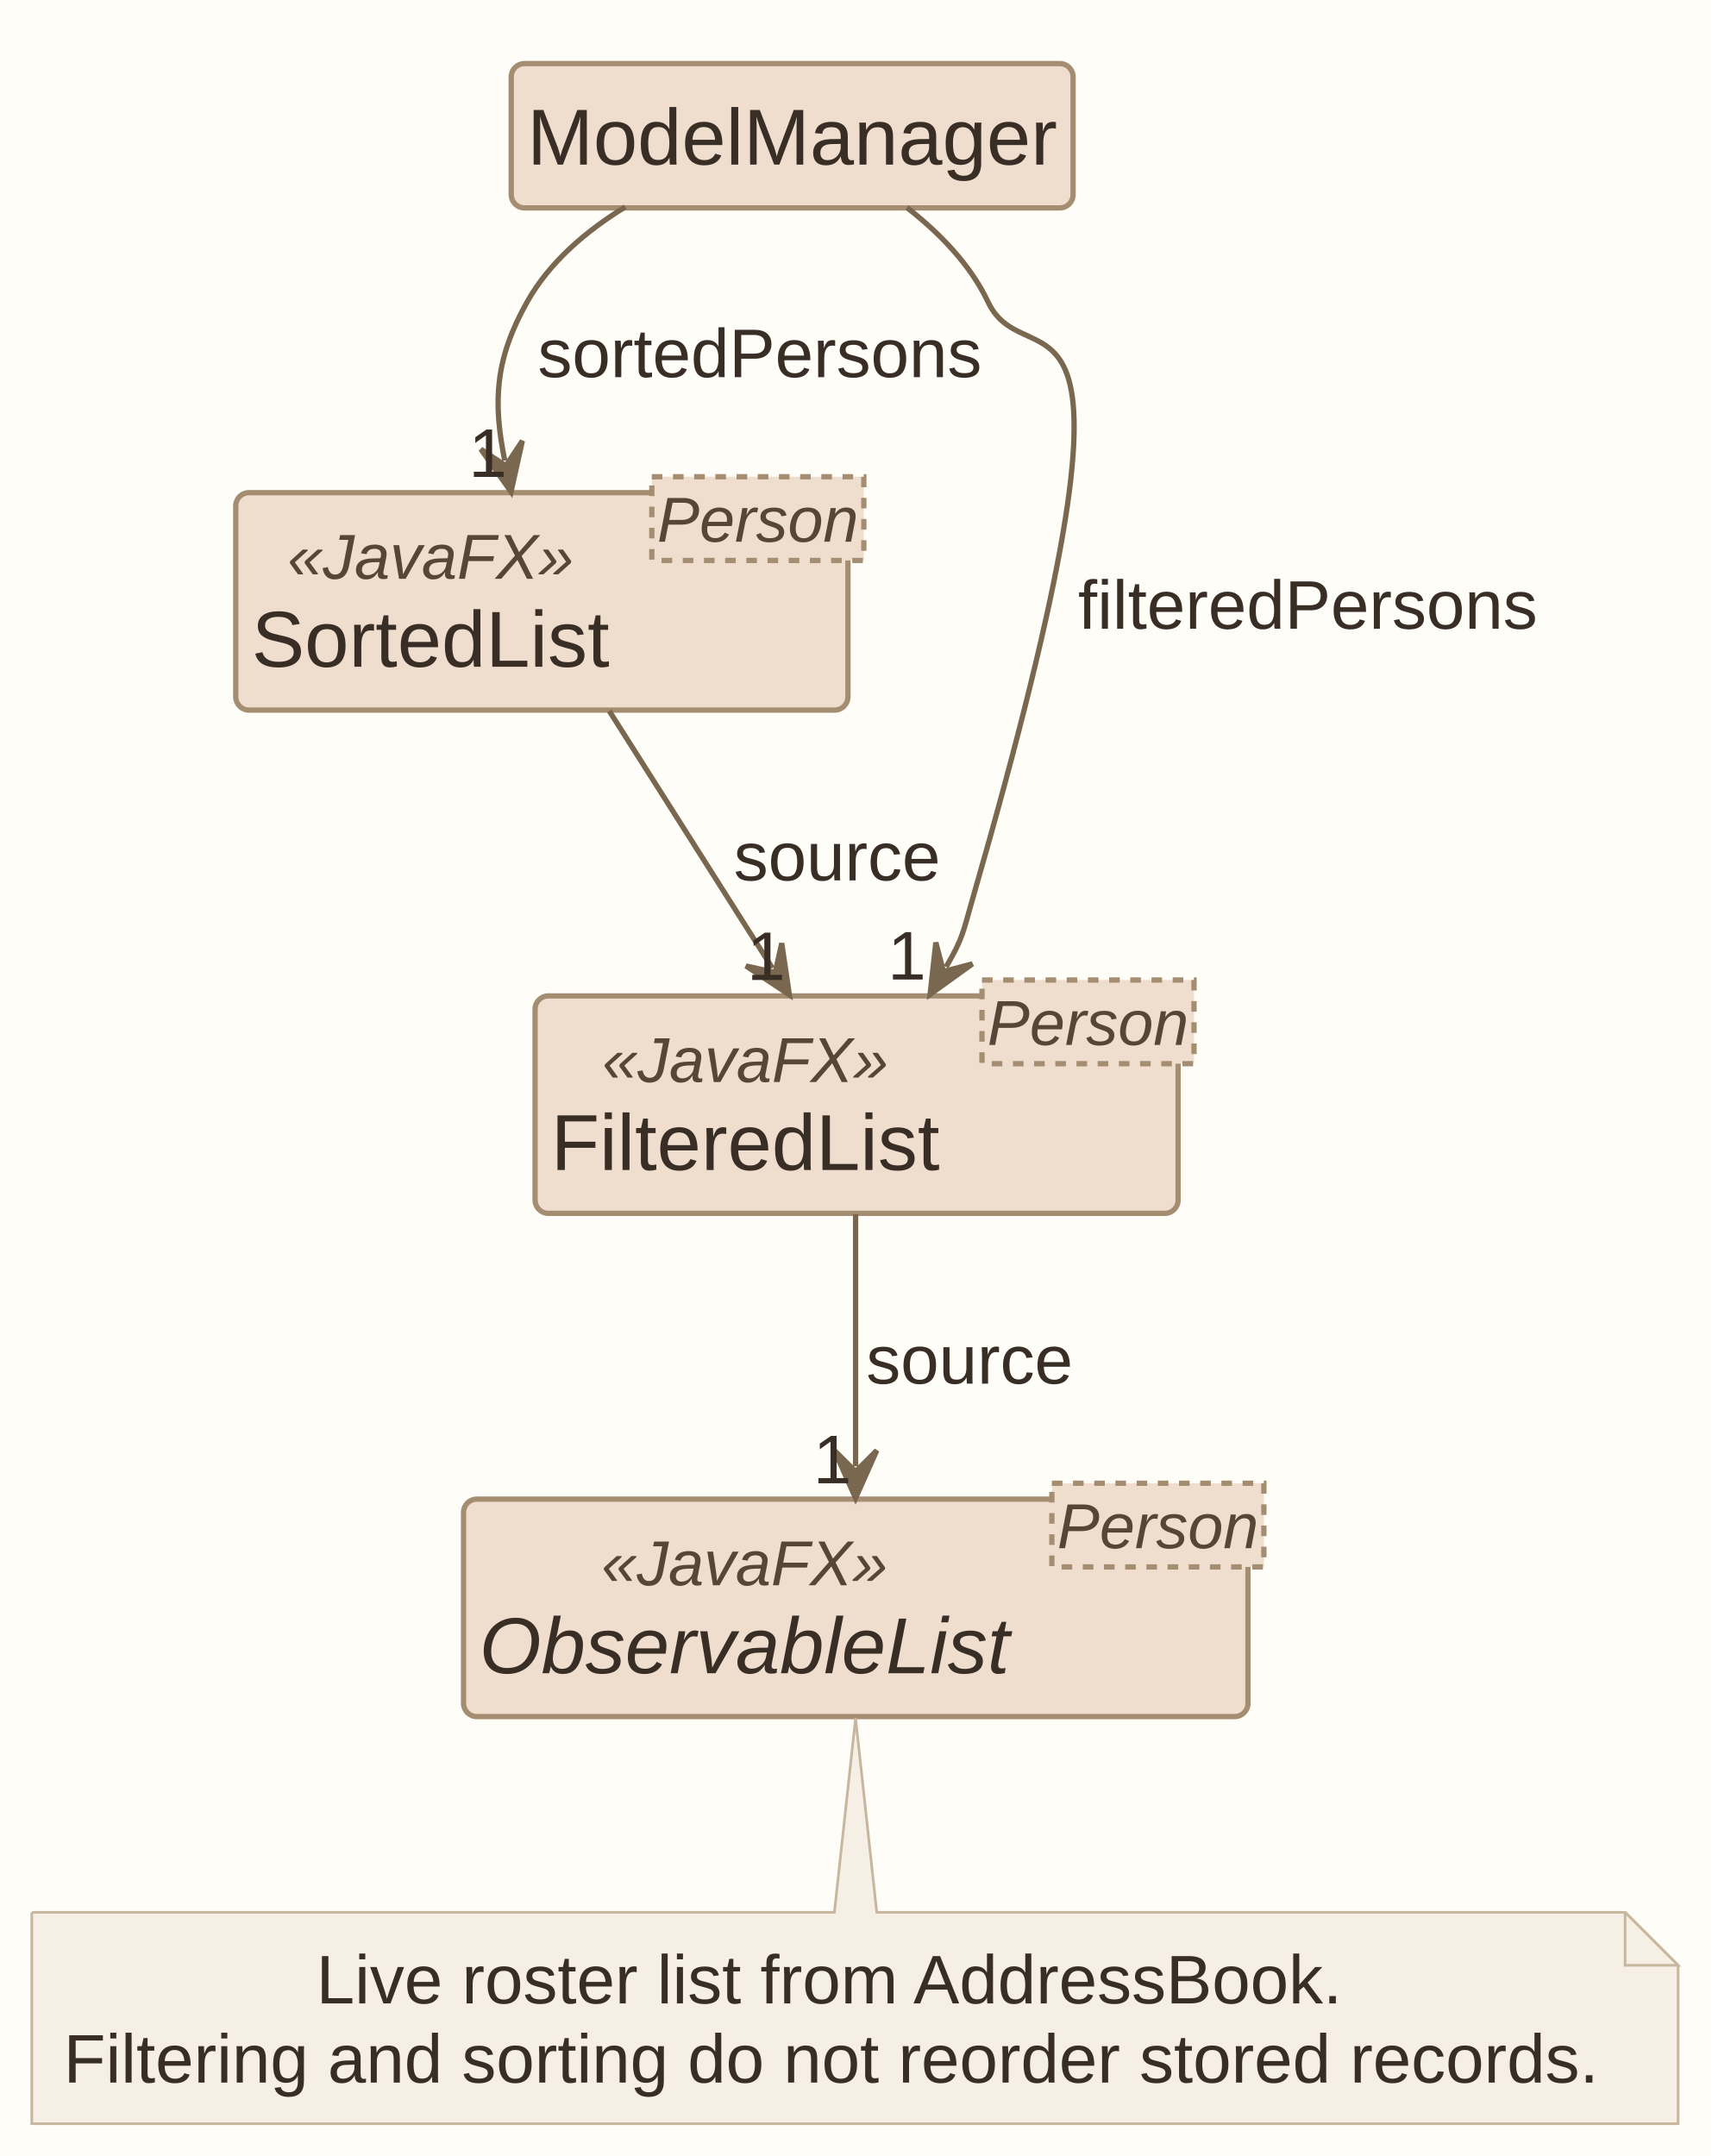
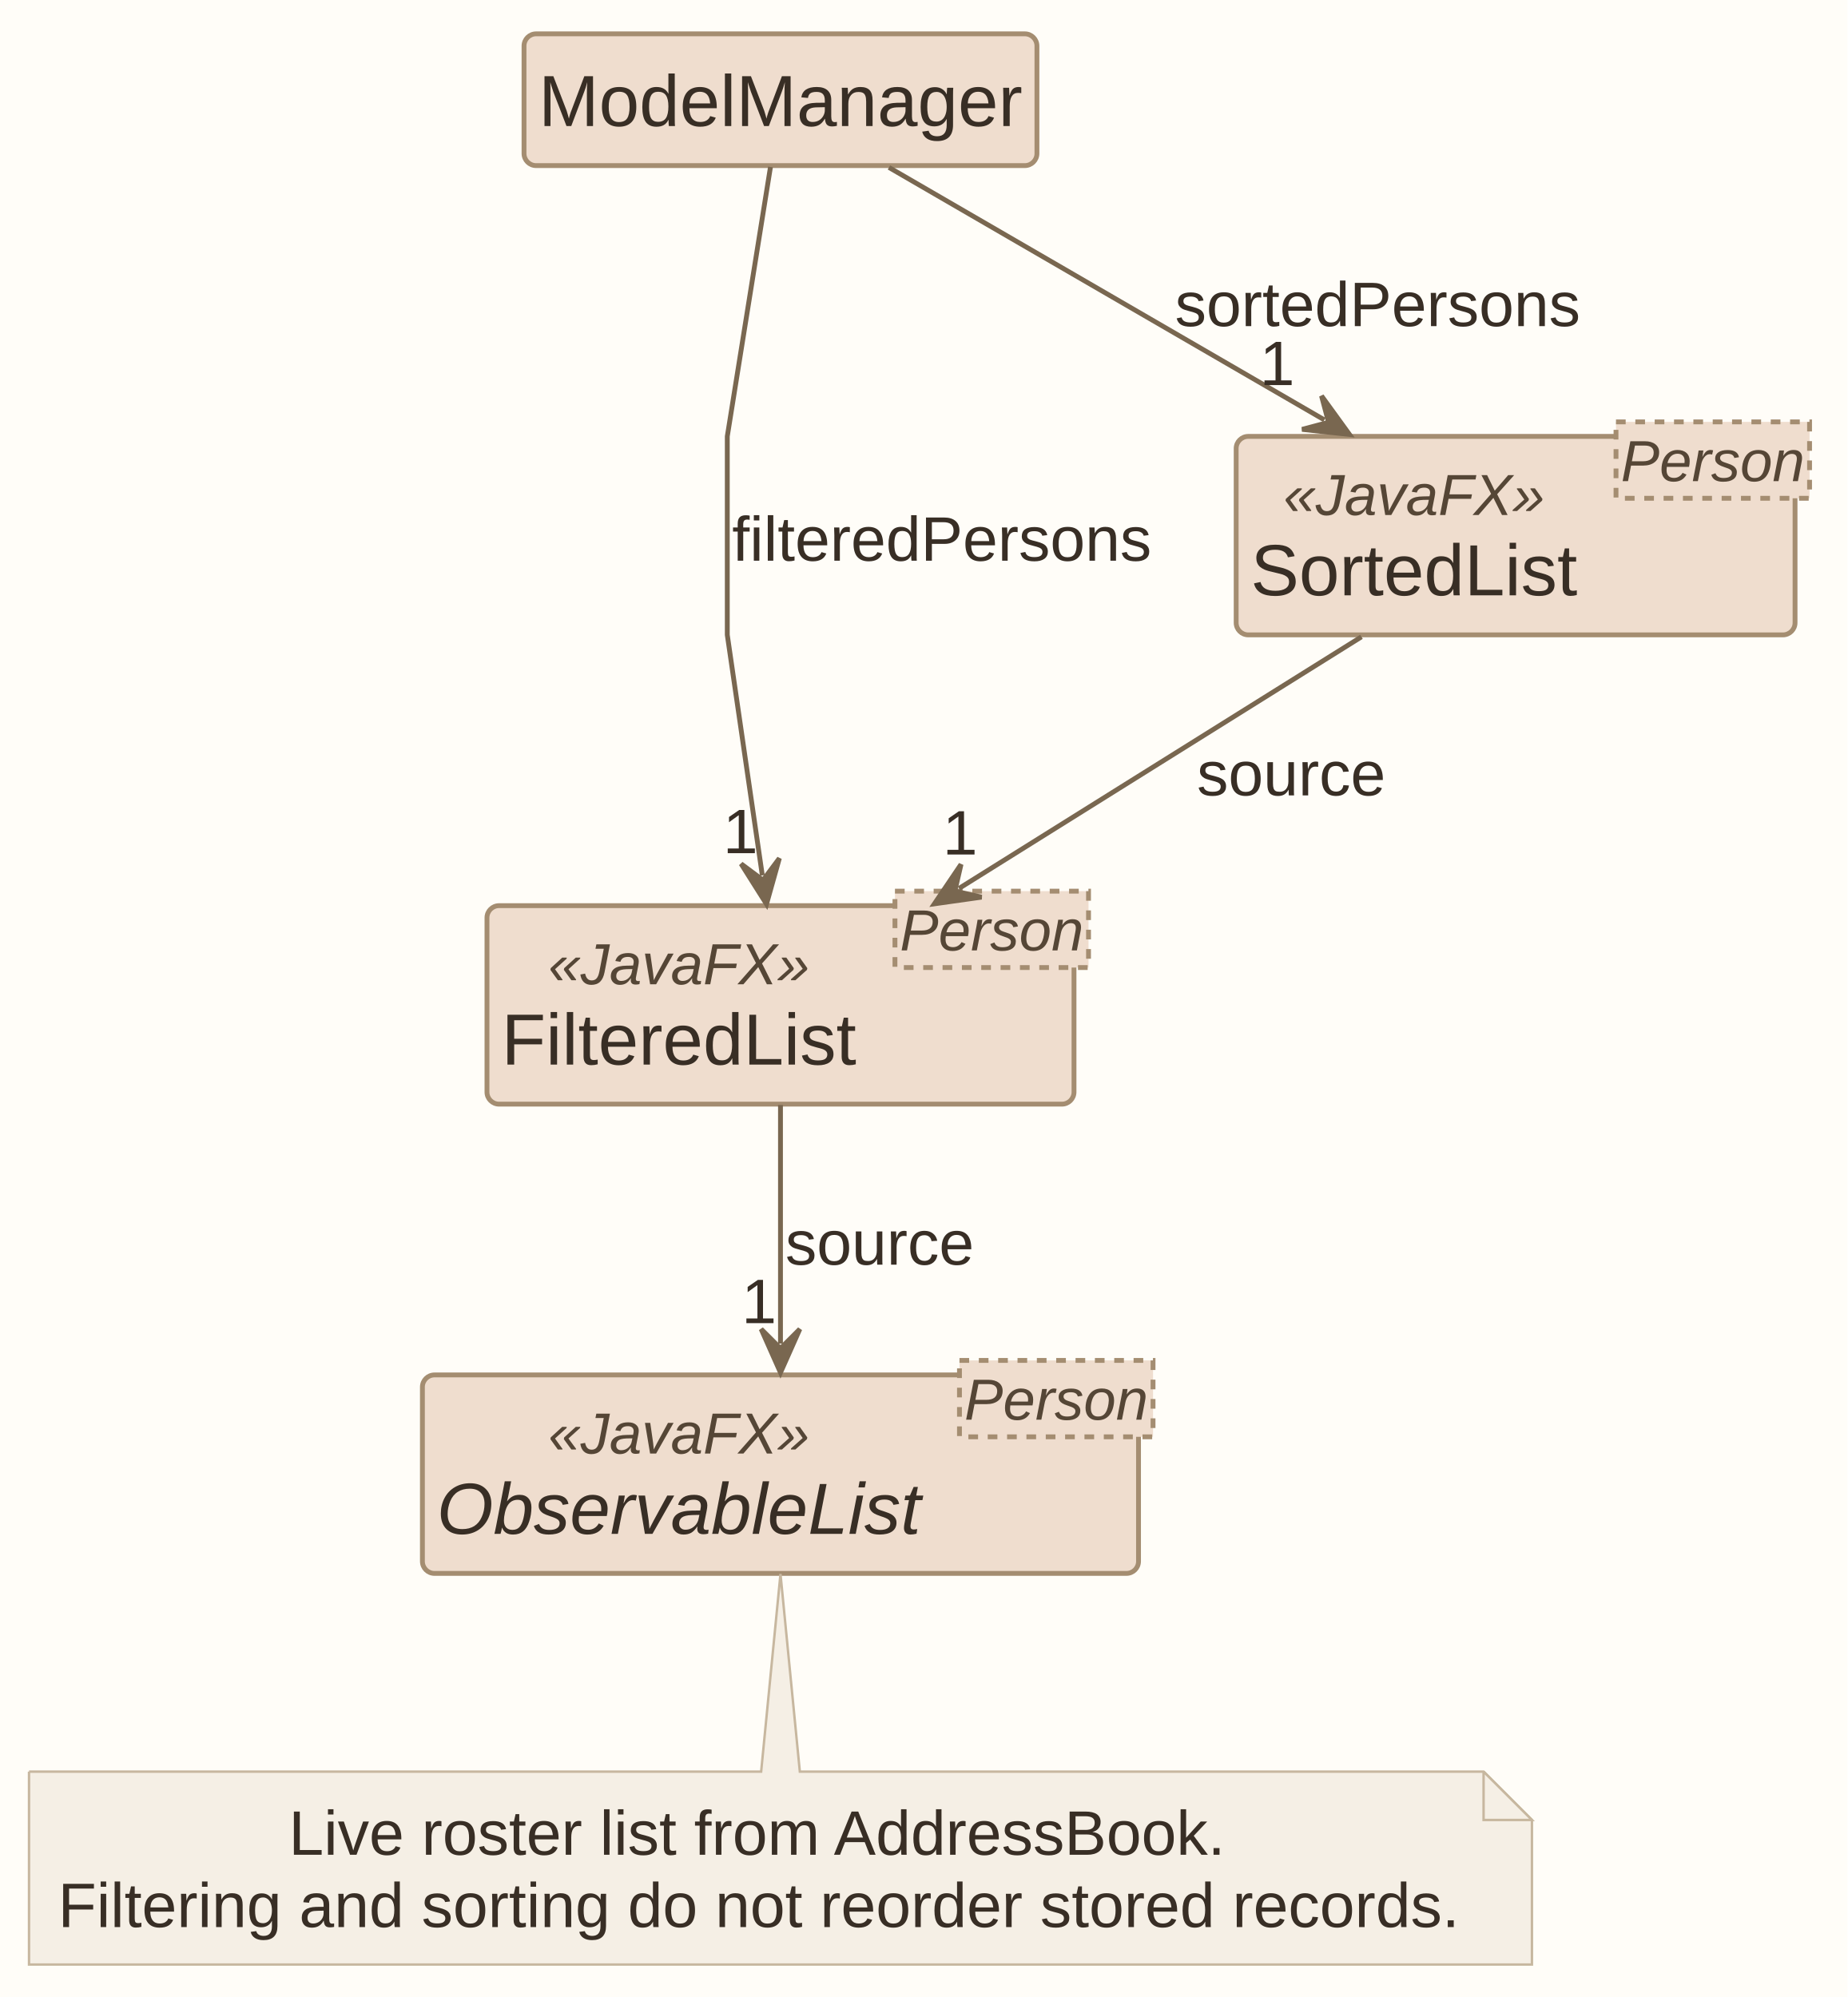
- <svg xmlns="http://www.w3.org/2000/svg" contentStyleType="text/css" data-diagram-type="CLASS" height="407px" preserveAspectRatio="none" style="width:323px;height:407px;background:#FFFDF8;" version="1.1" viewBox="0 0 323 407" width="323px" zoomAndPan="magnify">
+ <svg xmlns="http://www.w3.org/2000/svg" contentStyleType="text/css" data-diagram-type="CLASS" height="413px" preserveAspectRatio="none" style="width:382px;height:413px;background:#FFFDF8;" version="1.1" viewBox="0 0 382 413" width="382px" zoomAndPan="magnify">
  <defs />
  <g>
-     <rect fill="#FFFDF8" height="407" style="stroke:none;stroke-width:1;" width="323" x="0" y="0" />
-     <g class="entity" data-qualified-name="ModelManager" data-source-line="7" id="ent0002">
-       <rect fill="#EFDDCE" height="27.248" rx="2.5" ry="2.5" style="stroke:#A48D71;stroke-width:1;" width="106.056" x="96.5" y="12" />
-       <text fill="#382E25" font-family="Arial" font-size="15" lengthAdjust="spacing" textLength="100.056" x="99.5" y="31.07">ModelManager</text>
+     <rect fill="#FFFDF8" height="413" style="stroke:none;stroke-width:1;" width="382" x="0" y="0" />
+     <g class="entity" data-qualified-name="ModelManager" data-source-line="8" id="ent0002">
+       <rect fill="#EFDDCE" height="27.248" rx="2.5" ry="2.5" style="stroke:#A48D71;stroke-width:1;" width="106.056" x="108.35" y="7" />
+       <text fill="#382E25" font-family="Arial" font-size="15" lengthAdjust="spacing" textLength="100.056" x="111.35" y="26.07">ModelManager</text>
    </g>
-     <g class="entity" data-qualified-name="Sorted" data-source-line="8" id="ent0003">
-       <rect fill="#EFDDCE" height="41.047" rx="2.5" ry="2.5" style="stroke:#A48D71;stroke-width:1;" width="115.558" x="44.5" y="93" />
-       <text fill="#554636" font-family="Arial" font-size="12" font-style="italic" lengthAdjust="spacing" textLength="54.029" x="54.254" y="109.256">«JavaFX»</text>
-       <text fill="#382E25" font-family="Arial" font-size="15" lengthAdjust="spacing" textLength="67.537" x="47.5" y="125.869">SortedList</text>
-       <rect fill="#EFDDCE" height="15.799" style="stroke:#A48D71;stroke-width:1;stroke-dasharray:2,2;" width="40.022" x="123.037" y="90" />
-       <text fill="#554636" font-family="Arial" font-size="12" font-style="italic" lengthAdjust="spacing" textLength="38.022" x="124.037" y="102.256">Person</text>
+     <g class="entity" data-qualified-name="Sorted" data-source-line="9" id="ent0003">
+       <rect fill="#EFDDCE" height="41.047" rx="2.5" ry="2.5" style="stroke:#A48D71;stroke-width:1;" width="115.558" x="255.6" y="90.25" />
+       <text fill="#554636" font-family="Arial" font-size="12" font-style="italic" lengthAdjust="spacing" textLength="54.029" x="265.354" y="106.506">«JavaFX»</text>
+       <text fill="#382E25" font-family="Arial" font-size="15" lengthAdjust="spacing" textLength="67.537" x="258.6" y="123.119">SortedList</text>
+       <rect fill="#EFDDCE" height="15.799" style="stroke:#A48D71;stroke-width:1;stroke-dasharray:2,2;" width="40.022" x="334.137" y="87.25" />
+       <text fill="#554636" font-family="Arial" font-size="12" font-style="italic" lengthAdjust="spacing" textLength="38.022" x="335.137" y="99.506">Person</text>
    </g>
-     <g class="entity" data-qualified-name="Filtered" data-source-line="9" id="ent0004">
-       <rect fill="#EFDDCE" height="41.047" rx="2.5" ry="2.5" style="stroke:#A48D71;stroke-width:1;" width="121.381" x="101" y="188" />
-       <text fill="#554636" font-family="Arial" font-size="12" font-style="italic" lengthAdjust="spacing" textLength="54.029" x="113.665" y="204.256">«JavaFX»</text>
-       <text fill="#382E25" font-family="Arial" font-size="15" lengthAdjust="spacing" textLength="73.359" x="104" y="220.869">FilteredList</text>
-       <rect fill="#EFDDCE" height="15.799" style="stroke:#A48D71;stroke-width:1;stroke-dasharray:2,2;" width="40.022" x="185.359" y="185" />
-       <text fill="#554636" font-family="Arial" font-size="12" font-style="italic" lengthAdjust="spacing" textLength="38.022" x="186.359" y="197.256">Person</text>
+     <g class="entity" data-qualified-name="Filtered" data-source-line="10" id="ent0004">
+       <rect fill="#EFDDCE" height="41.047" rx="2.5" ry="2.5" style="stroke:#A48D71;stroke-width:1;" width="121.381" x="100.69" y="187.3" />
+       <text fill="#554636" font-family="Arial" font-size="12" font-style="italic" lengthAdjust="spacing" textLength="54.029" x="113.355" y="203.556">«JavaFX»</text>
+       <text fill="#382E25" font-family="Arial" font-size="15" lengthAdjust="spacing" textLength="73.359" x="103.69" y="220.169">FilteredList</text>
+       <rect fill="#EFDDCE" height="15.799" style="stroke:#A48D71;stroke-width:1;stroke-dasharray:2,2;" width="40.022" x="185.049" y="184.3" />
+       <text fill="#554636" font-family="Arial" font-size="12" font-style="italic" lengthAdjust="spacing" textLength="38.022" x="186.049" y="196.556">Person</text>
    </g>
-     <g class="entity" data-qualified-name="Records" data-source-line="10" id="ent0005">
-       <rect fill="#EFDDCE" height="41.047" rx="2.5" ry="2.5" style="stroke:#A48D71;stroke-width:1;" width="148.07" x="87.5" y="283" />
-       <text fill="#554636" font-family="Arial" font-size="12" font-style="italic" lengthAdjust="spacing" textLength="54.029" x="113.51" y="299.256">«JavaFX»</text>
-       <text fill="#382E25" font-family="Arial" font-size="15" font-style="italic" lengthAdjust="spacing" textLength="100.049" x="90.5" y="315.869">ObservableList</text>
-       <rect fill="#EFDDCE" height="15.799" style="stroke:#A48D71;stroke-width:1;stroke-dasharray:2,2;" width="40.022" x="198.549" y="280" />
-       <text fill="#554636" font-family="Arial" font-size="12" font-style="italic" lengthAdjust="spacing" textLength="38.022" x="199.549" y="292.256">Person</text>
+     <g class="entity" data-qualified-name="Records" data-source-line="11" id="ent0005">
+       <rect fill="#EFDDCE" height="41.047" rx="2.5" ry="2.5" style="stroke:#A48D71;stroke-width:1;" width="148.07" x="87.34" y="284.35" />
+       <text fill="#554636" font-family="Arial" font-size="12" font-style="italic" lengthAdjust="spacing" textLength="54.029" x="113.35" y="300.606">«JavaFX»</text>
+       <text fill="#382E25" font-family="Arial" font-size="15" font-style="italic" lengthAdjust="spacing" textLength="100.049" x="90.34" y="317.219">ObservableList</text>
+       <rect fill="#EFDDCE" height="15.799" style="stroke:#A48D71;stroke-width:1;stroke-dasharray:2,2;" width="40.022" x="198.389" y="281.35" />
+       <text fill="#554636" font-family="Arial" font-size="12" font-style="italic" lengthAdjust="spacing" textLength="38.022" x="199.389" y="293.606">Person</text>
    </g>
-     <g class="entity" data-qualified-name="GMN10" data-source-line="16" id="ent0011">
-       <path d="M6,361 L6,400.897 A0,0 0 0 0 6,400.897 L316.758,400.897 A0,0 0 0 0 316.758,400.897 L316.758,371 L306.758,361 L165.5,361 L161.5,324.337 L157.5,361 L6,361 A0,0 0 0 0 6,361" fill="#F5EFE5" style="stroke:#C7B79F;stroke-width:0.5;" />
-       <path d="M306.758,361 L306.758,371 L316.758,371 L306.758,361" fill="#F5EFE5" style="stroke:#C7B79F;stroke-width:0.5;" />
-       <text fill="#382E25" font-family="Arial" font-size="13" lengthAdjust="spacing" textLength="194.346" x="59.706" y="378.194">Live roster list from AddressBook.</text>
-       <text fill="#382E25" font-family="Arial" font-size="13" lengthAdjust="spacing" textLength="289.758" x="12" y="393.143">Filtering and sorting do not reorder stored records.</text>
+     <g class="entity" data-qualified-name="GMN10" data-source-line="17" id="ent0011">
+       <path d="M6,366.39 L6,406.288 A0,0 0 0 0 6,406.288 L316.758,406.288 A0,0 0 0 0 316.758,406.288 L316.758,376.39 L306.758,366.39 L165.38,366.39 L161.38,325.51 L157.38,366.39 L6,366.39 A0,0 0 0 0 6,366.39" fill="#F5EFE5" style="stroke:#C7B79F;stroke-width:0.5;" />
+       <path d="M306.758,366.39 L306.758,376.39 L316.758,376.39 L306.758,366.39" fill="#F5EFE5" style="stroke:#C7B79F;stroke-width:0.5;" />
+       <text fill="#382E25" font-family="Arial" font-size="13" lengthAdjust="spacing" textLength="194.346" x="59.706" y="383.584">Live roster list from AddressBook.</text>
+       <text fill="#382E25" font-family="Arial" font-size="13" lengthAdjust="spacing" textLength="289.758" x="12" y="398.533">Filtering and sorting do not reorder stored records.</text>
    </g>
-     <g class="link" data-entity-1="ent0002" data-entity-2="ent0003" data-link-type="dependency" id="lnk6">
-       <polygon fill="#796750" points="96.465,92.828,98.602,83.213,95.474,87.927,90.761,84.799,96.465,92.828" style="stroke:#796750;stroke-width:1;" />
-       <path d="M118.039,39.057 C110.664,43.569 103.731,49.463 99.5,57 C93.454,67.77 93.014,75.764 95.276,86.947" fill="none" style="stroke:#796750;stroke-width:1;" />
-       <text fill="#382E25" font-family="Arial" font-size="13" lengthAdjust="spacing" textLength="83.821" x="101.5" y="71.194">sortedPersons</text>
-       <text fill="#382E25" font-family="Arial" font-size="13" lengthAdjust="spacing" textLength="7.23" x="88.465" y="90.022">1</text>
+     <g class="link" data-entity-1="ent0002" data-entity-2="ent0003" data-link-type="dependency" data-source-line="12" id="lnk6">
+       <path codeLine="12" d="M183.81,34.63 C208.91,49.19 244.689,69.941 273.839,86.841" fill="none" id="ModelManager-to-Sorted" style="stroke:#796750;stroke-width:1;" />
+       <polygon fill="#796750" points="279.03,89.85,273.25,81.876,274.704,87.342,269.238,88.796,279.03,89.85" style="stroke:#796750;stroke-width:1;" />
+       <text fill="#382E25" font-family="Arial" font-size="13" lengthAdjust="spacing" textLength="83.821" x="242.94" y="67.444">sortedPersons</text>
+       <text fill="#382E25" font-family="Arial" font-size="13" lengthAdjust="spacing" textLength="7.23" x="260.474" y="79.638">1</text>
    </g>
-     <g class="link" data-entity-1="ent0002" data-entity-2="ent0004" data-link-type="dependency" id="lnk7">
-       <polygon fill="#796750" points="175.567,187.712,183.556,181.953,178.086,183.393,176.645,177.923,175.567,187.712" style="stroke:#796750;stroke-width:1;" />
-       <path d="M171.188,39.181 C177.287,43.93 183.162,49.922 186.5,57 C194.296,73.529 220.411,42.15 183.5,170 C181.741,176.092 181.791,177.04 178.589,182.529" fill="none" style="stroke:#796750;stroke-width:1;" />
-       <text fill="#382E25" font-family="Arial" font-size="13" lengthAdjust="spacing" textLength="86.709" x="203.5" y="118.694">filteredPersons</text>
-       <text fill="#382E25" font-family="Arial" font-size="13" lengthAdjust="spacing" textLength="7.23" x="167.567" y="184.906">1</text>
+     <g class="link" data-entity-1="ent0002" data-entity-2="ent0004" data-link-type="dependency" data-source-line="13" id="lnk7">
+       <path codeLine="13" d="M159.31,34.53 C156.12,54.41 150.38,90.25 150.38,90.25 C150.38,90.25 150.38,131.3 150.38,131.3 C150.38,131.3 154.365,158.663 157.625,181.043" fill="none" id="ModelManager-to-Filtered" style="stroke:#796750;stroke-width:1;" />
+       <polygon fill="#796750" points="158.49,186.98,161.151,177.497,157.769,182.032,153.234,178.651,158.49,186.98" style="stroke:#796750;stroke-width:1;" />
+       <text fill="#382E25" font-family="Arial" font-size="13" lengthAdjust="spacing" textLength="86.709" x="151.38" y="115.964">filteredPersons</text>
+       <text fill="#382E25" font-family="Arial" font-size="13" lengthAdjust="spacing" textLength="7.23" x="149.49" y="176.45">1</text>
    </g>
-     <g class="link" data-entity-1="ent0003" data-entity-2="ent0004" data-link-type="dependency" id="lnk8">
-       <polygon fill="#796750" points="149.006,187.805,147.562,178.063,146.327,183.583,140.807,182.349,149.006,187.805" style="stroke:#796750;stroke-width:1;" />
-       <path d="M115.012,134.223 C125.025,150.005 135.784,166.964 145.792,182.739" fill="none" style="stroke:#796750;stroke-width:1;" />
-       <text fill="#382E25" font-family="Arial" font-size="13" lengthAdjust="spacing" textLength="39.019" x="138.5" y="166.194">source</text>
-       <text fill="#382E25" font-family="Arial" font-size="13" lengthAdjust="spacing" textLength="7.23" x="141.006" y="184.999">1</text>
+     <g class="link" data-entity-1="ent0003" data-entity-2="ent0004" data-link-type="dependency" data-source-line="14" id="lnk8">
+       <path codeLine="14" d="M281.51,131.7 C255.57,147.92 224.218,167.53 198.288,183.739" fill="none" id="Sorted-to-Filtered" style="stroke:#796750;stroke-width:1;" />
+       <polygon fill="#796750" points="193.2,186.92,202.952,185.541,197.44,184.27,198.711,178.757,193.2,186.92" style="stroke:#796750;stroke-width:1;" />
+       <text fill="#382E25" font-family="Arial" font-size="13" lengthAdjust="spacing" textLength="39.019" x="247.48" y="164.494">source</text>
+       <text fill="#382E25" font-family="Arial" font-size="13" lengthAdjust="spacing" textLength="7.23" x="194.908" y="176.714">1</text>
    </g>
-     <g class="link" data-entity-1="ent0004" data-entity-2="ent0005" data-link-type="dependency" id="lnk9">
-       <polygon fill="#796750" points="161.5,282.805,165.5,273.805,161.5,277.805,157.5,273.805,161.5,282.805" style="stroke:#796750;stroke-width:1;" />
-       <path d="M161.5,229.223 C161.5,245.005 161.5,261.031 161.5,276.805" fill="none" style="stroke:#796750;stroke-width:1;" />
-       <text fill="#382E25" font-family="Arial" font-size="13" lengthAdjust="spacing" textLength="39.019" x="163.5" y="261.194">source</text>
-       <text fill="#382E25" font-family="Arial" font-size="13" lengthAdjust="spacing" textLength="7.23" x="153.5" y="279.999">1</text>
+     <g class="link" data-entity-1="ent0004" data-entity-2="ent0005" data-link-type="dependency" data-source-line="15" id="lnk9">
+       <path codeLine="15" d="M161.38,228.52 C161.38,244.72 161.38,261.59 161.38,277.87" fill="none" id="Filtered-to-Records" style="stroke:#796750;stroke-width:1;" />
+       <polygon fill="#796750" points="161.38,283.87,165.38,274.87,161.38,278.87,157.38,274.87,161.38,283.87" style="stroke:#796750;stroke-width:1;" />
+       <text fill="#382E25" font-family="Arial" font-size="13" lengthAdjust="spacing" textLength="39.019" x="162.38" y="261.544">source</text>
+       <text fill="#382E25" font-family="Arial" font-size="13" lengthAdjust="spacing" textLength="7.23" x="153.345" y="273.633">1</text>
    </g>
  </g>
</svg>
